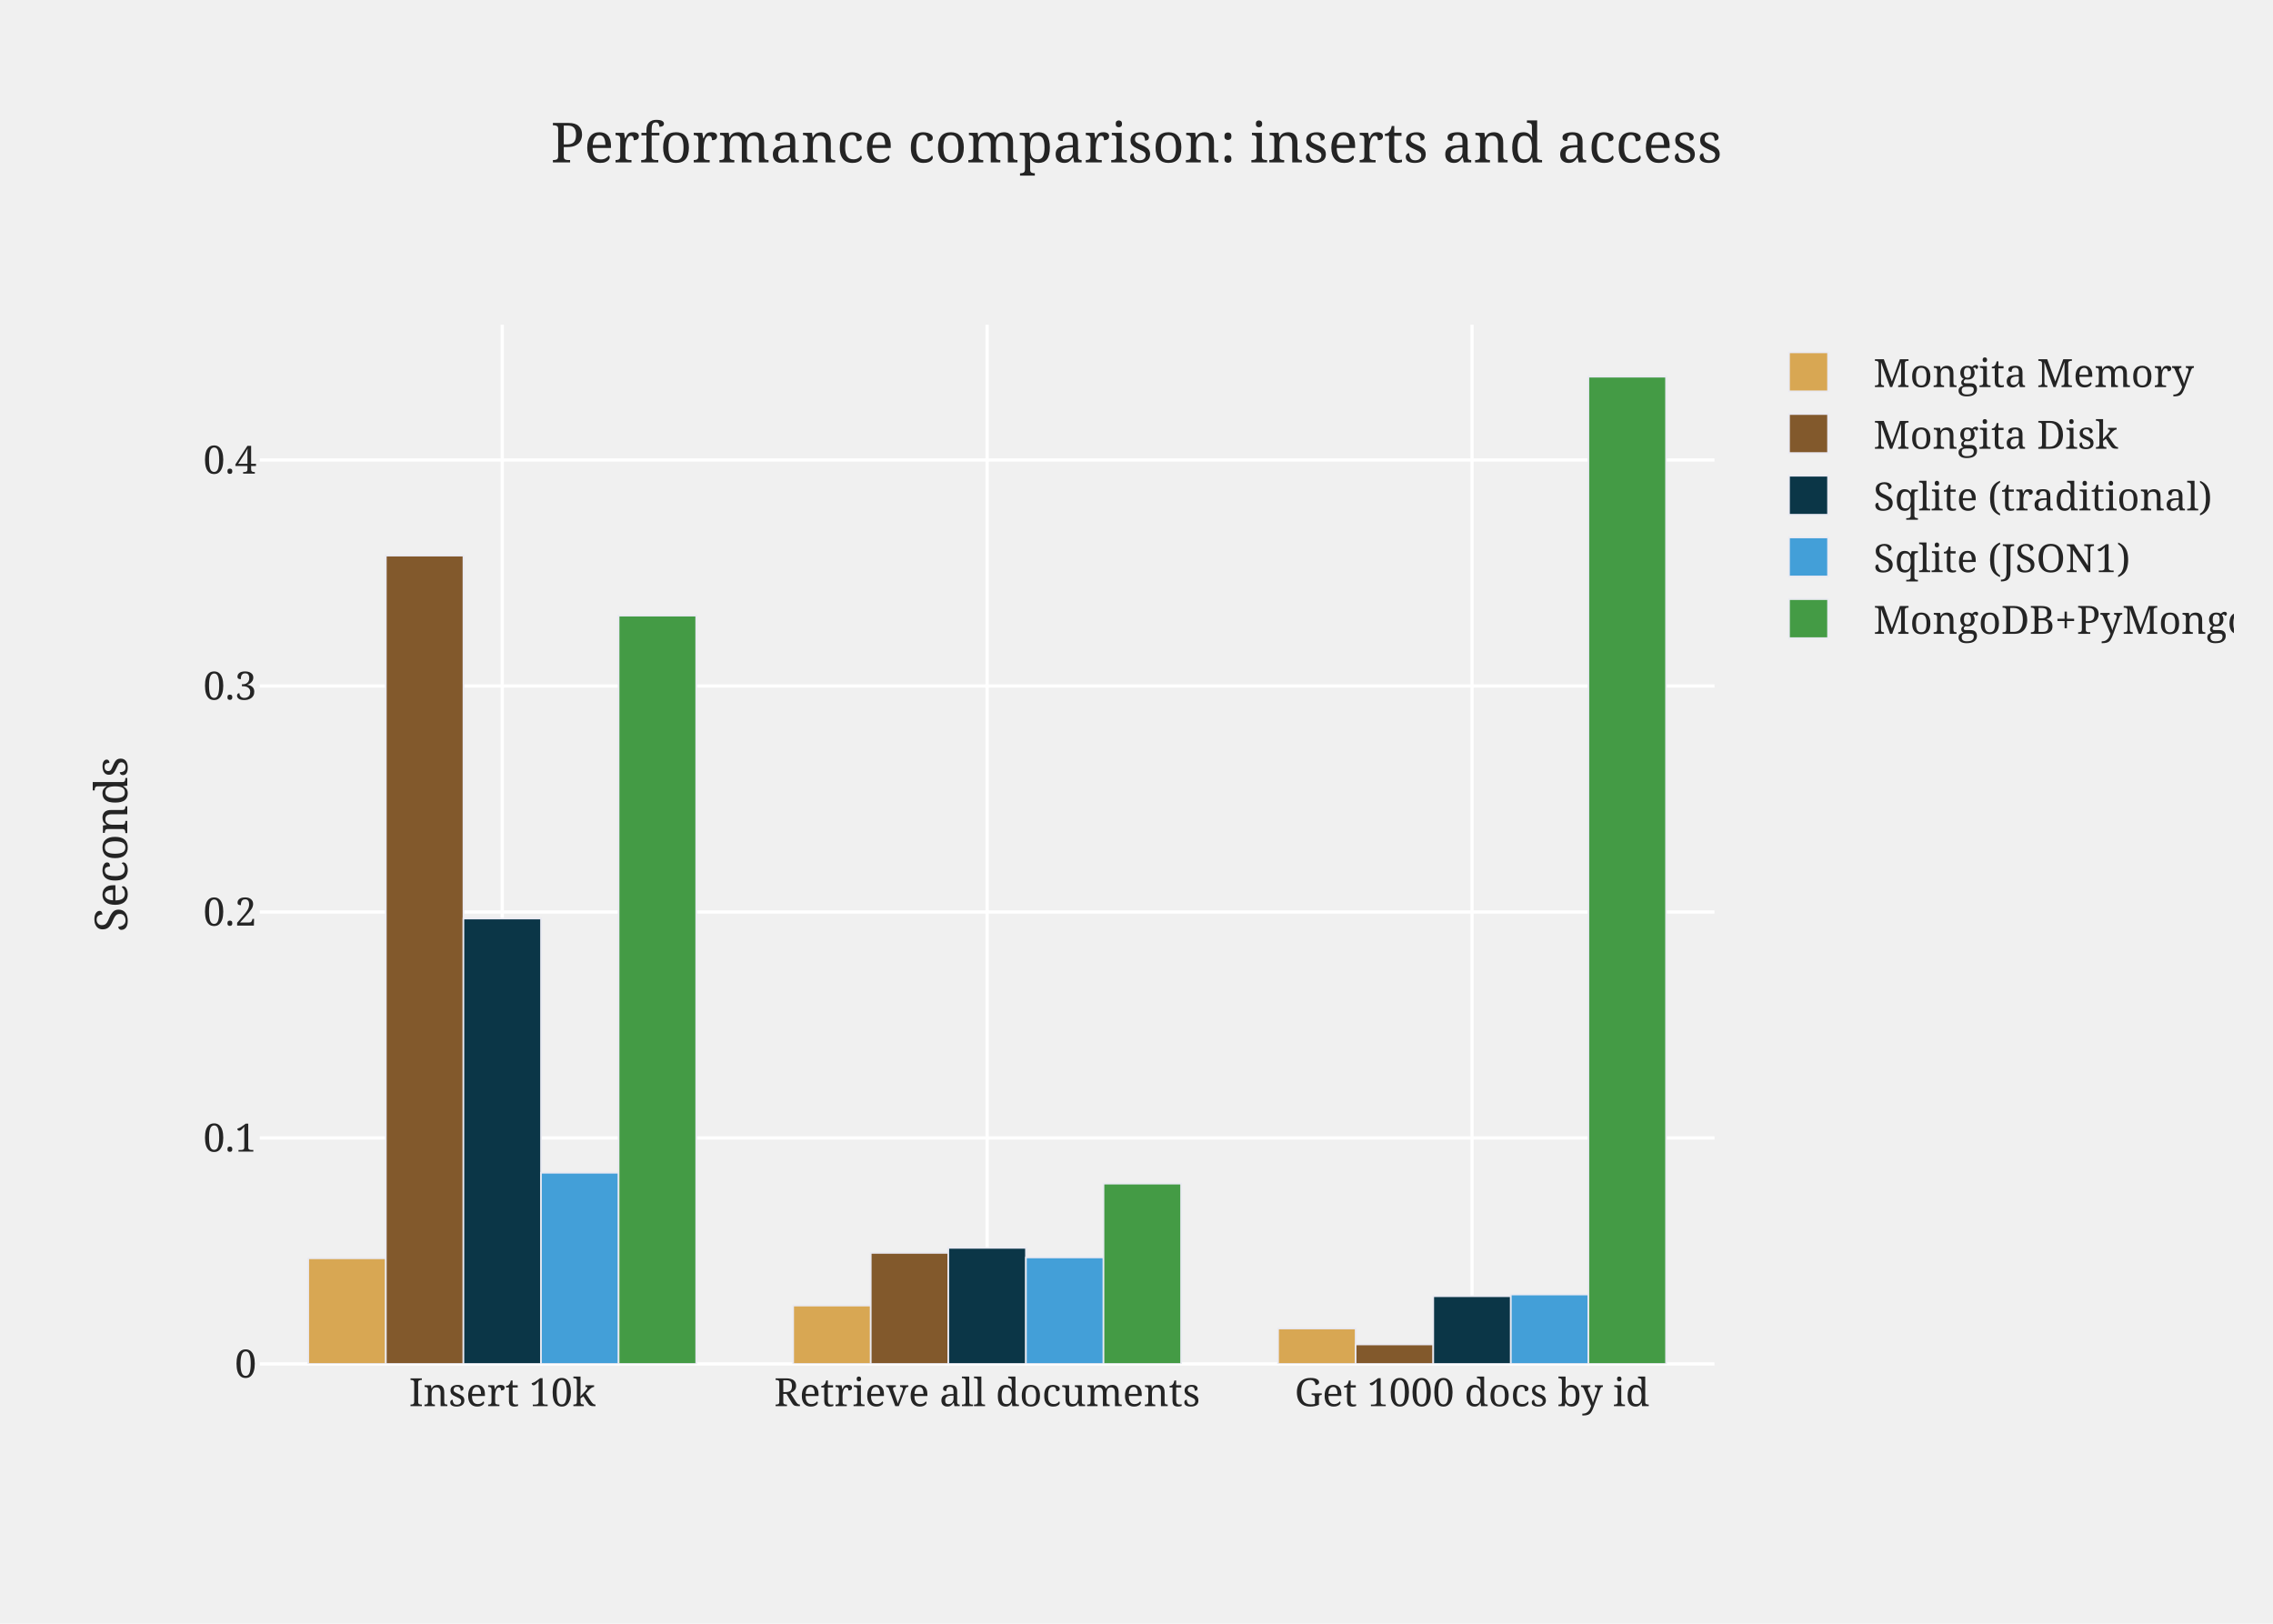
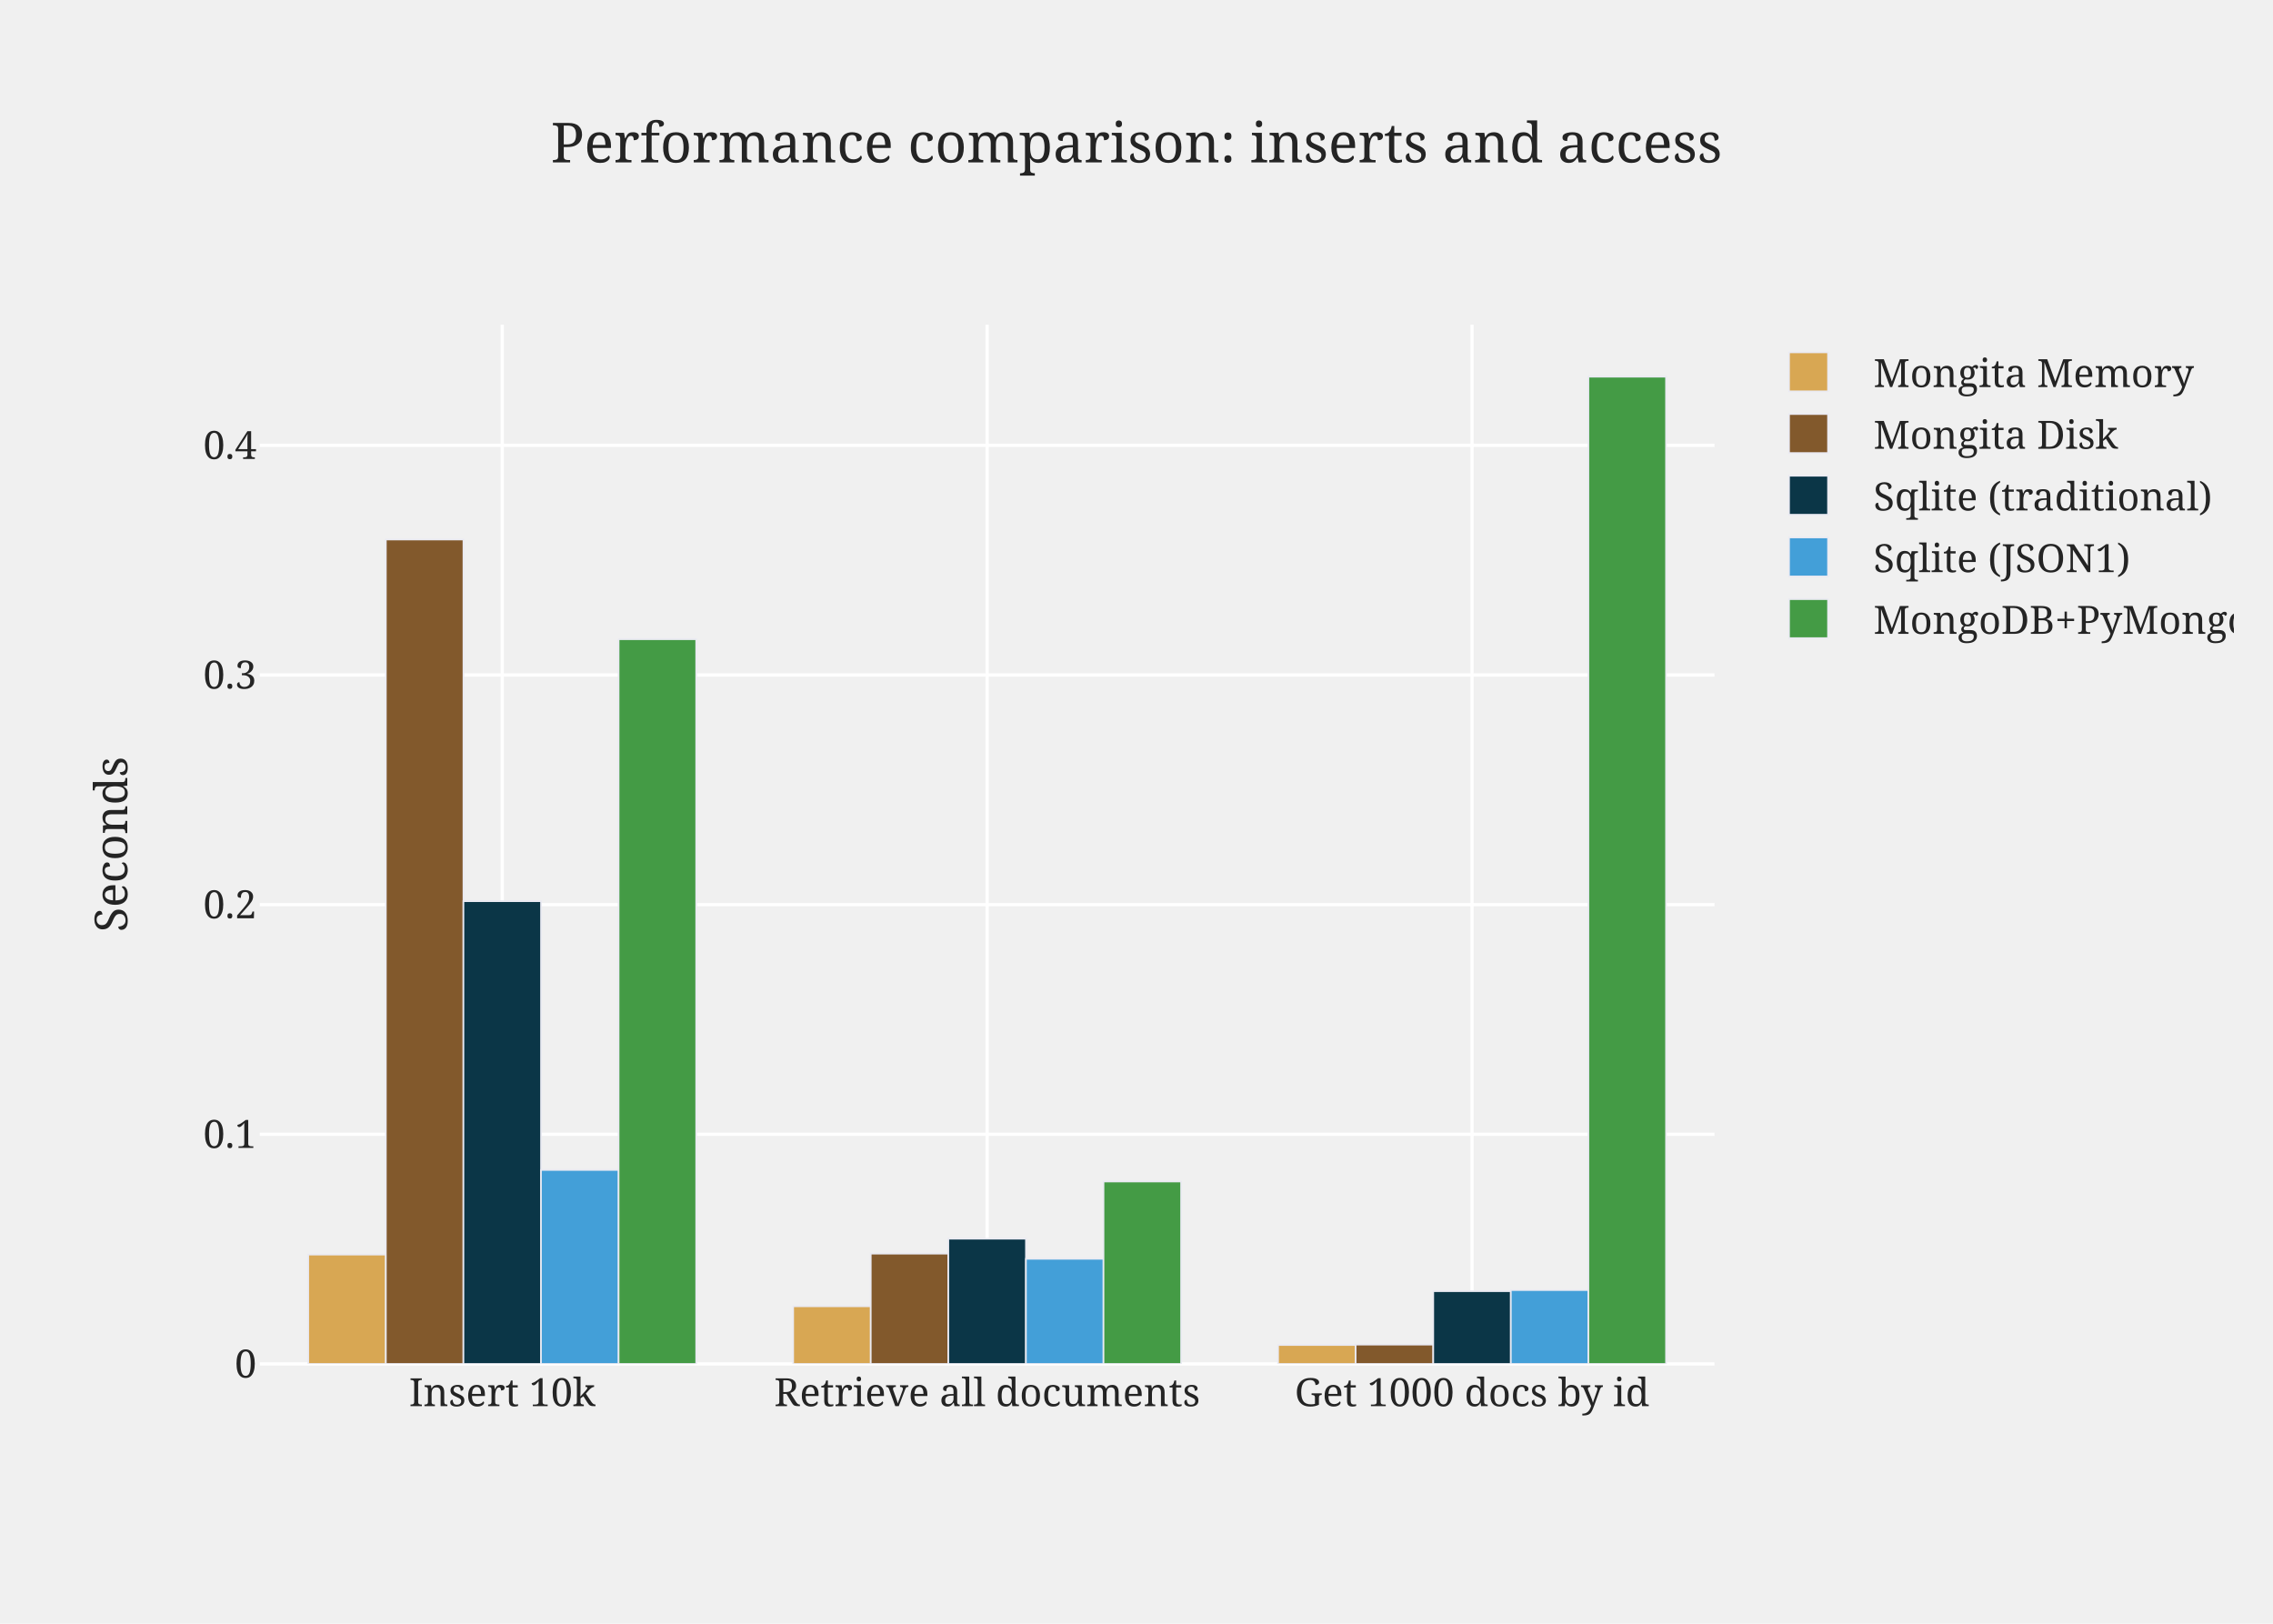
<svg xmlns="http://www.w3.org/2000/svg" class="main-svg" width="700" height="500" style="" viewBox="0 0 700 500">
  <rect x="0" y="0" width="700" height="500" style="fill: rgb(240, 240, 240); fill-opacity: 1;" />
-   <defs id="defs-fd568b">
+   <defs id="defs-b557fc">
    <g class="clips">
-       <clipPath id="clipfd568bxyplot" class="plotclip">
+       <clipPath id="clipb557fcxyplot" class="plotclip">
        <rect width="448" height="320" />
      </clipPath>
-       <clipPath class="axesclip" id="clipfd568bx">
+       <clipPath class="axesclip" id="clipb557fcx">
        <rect x="80" y="0" width="448" height="500" />
      </clipPath>
-       <clipPath class="axesclip" id="clipfd568by">
+       <clipPath class="axesclip" id="clipb557fcy">
        <rect x="0" y="100" width="700" height="320" />
      </clipPath>
-       <clipPath class="axesclip" id="clipfd568bxy">
+       <clipPath class="axesclip" id="clipb557fcxy">
        <rect x="80" y="100" width="448" height="320" />
      </clipPath>
    </g>
    <g class="gradients" />
  </defs>
  <g class="bglayer" />
  <g class="layer-below">
    <g class="imagelayer" />
    <g class="shapelayer" />
  </g>
  <g class="cartesianlayer">
    <g class="subplot xy">
      <g class="layer-subplot">
        <g class="shapelayer" />
        <g class="imagelayer" />
      </g>
      <g class="gridlayer">
        <g class="x">
          <path class="xgrid crisp" transform="translate(154.67,0)" d="M0,100v320" style="stroke: rgb(255, 255, 255); stroke-opacity: 1; stroke-width: 1px;" />
          <path class="xgrid crisp" transform="translate(304,0)" d="M0,100v320" style="stroke: rgb(255, 255, 255); stroke-opacity: 1; stroke-width: 1px;" />
          <path class="xgrid crisp" transform="translate(453.33,0)" d="M0,100v320" style="stroke: rgb(255, 255, 255); stroke-opacity: 1; stroke-width: 1px;" />
        </g>
        <g class="y">
-           <path class="ygrid crisp" transform="translate(0,350.41)" d="M80,0h448" style="stroke: rgb(255, 255, 255); stroke-opacity: 1; stroke-width: 1px;" />
-           <path class="ygrid crisp" transform="translate(0,280.83)" d="M80,0h448" style="stroke: rgb(255, 255, 255); stroke-opacity: 1; stroke-width: 1px;" />
-           <path class="ygrid crisp" transform="translate(0,211.24)" d="M80,0h448" style="stroke: rgb(255, 255, 255); stroke-opacity: 1; stroke-width: 1px;" />
-           <path class="ygrid crisp" transform="translate(0,141.65)" d="M80,0h448" style="stroke: rgb(255, 255, 255); stroke-opacity: 1; stroke-width: 1px;" />
+           <path class="ygrid crisp" transform="translate(0,349.28)" d="M80,0h448" style="stroke: rgb(255, 255, 255); stroke-opacity: 1; stroke-width: 1px;" />
+           <path class="ygrid crisp" transform="translate(0,278.57)" d="M80,0h448" style="stroke: rgb(255, 255, 255); stroke-opacity: 1; stroke-width: 1px;" />
+           <path class="ygrid crisp" transform="translate(0,207.85)" d="M80,0h448" style="stroke: rgb(255, 255, 255); stroke-opacity: 1; stroke-width: 1px;" />
+           <path class="ygrid crisp" transform="translate(0,137.13)" d="M80,0h448" style="stroke: rgb(255, 255, 255); stroke-opacity: 1; stroke-width: 1px;" />
        </g>
      </g>
      <g class="zerolinelayer">
        <path class="yzl zl crisp" transform="translate(0,420)" d="M80,0h448" style="stroke: rgb(255, 255, 255); stroke-opacity: 1; stroke-width: 1px;" />
      </g>
      <path class="xlines-below" />
      <path class="ylines-below" />
      <g class="overlines-below" />
      <g class="xaxislayer-below" />
      <g class="yaxislayer-below" />
      <g class="overaxes-below" />
-       <g class="plot" transform="translate(80,100)" clip-path="url('#clipfd568bxyplot')">
+       <g class="plot" transform="translate(80,100)" clip-path="url('#clipb557fcxyplot')">
        <g class="barlayer mlayer">
          <g class="trace bars" style="opacity: 1;">
            <g class="points">
              <g class="point">
-                 <path d="M14.93,320V287.47H38.83V320Z" style="vector-effect: non-scaling-stroke; opacity: 1; stroke-width: 0.5px; fill: rgb(216, 167, 83); fill-opacity: 1; stroke: rgb(234, 234, 242); stroke-opacity: 1;" />
-               </g>
-               <g class="point">
-                 <path d="M164.27,320V302.03H188.16V320Z" style="vector-effect: non-scaling-stroke; opacity: 1; stroke-width: 0.5px; fill: rgb(216, 167, 83); fill-opacity: 1; stroke: rgb(234, 234, 242); stroke-opacity: 1;" />
-               </g>
-               <g class="point">
-                 <path d="M313.6,320V309.09H337.49V320Z" style="vector-effect: non-scaling-stroke; opacity: 1; stroke-width: 0.5px; fill: rgb(216, 167, 83); fill-opacity: 1; stroke: rgb(234, 234, 242); stroke-opacity: 1;" />
-               </g>
-             </g>
-           </g>
-           <g class="trace bars" style="opacity: 1;">
-             <g class="points">
-               <g class="point">
-                 <path d="M38.83,320V71.1H62.72V320Z" style="vector-effect: non-scaling-stroke; opacity: 1; stroke-width: 0.5px; fill: rgb(130, 89, 44); fill-opacity: 1; stroke: rgb(234, 234, 242); stroke-opacity: 1;" />
-               </g>
-               <g class="point">
-                 <path d="M188.16,320V285.81H212.05V320Z" style="vector-effect: non-scaling-stroke; opacity: 1; stroke-width: 0.5px; fill: rgb(130, 89, 44); fill-opacity: 1; stroke: rgb(234, 234, 242); stroke-opacity: 1;" />
-               </g>
-               <g class="point">
-                 <path d="M337.49,320V314H361.39V320Z" style="vector-effect: non-scaling-stroke; opacity: 1; stroke-width: 0.5px; fill: rgb(130, 89, 44); fill-opacity: 1; stroke: rgb(234, 234, 242); stroke-opacity: 1;" />
-               </g>
-             </g>
-           </g>
-           <g class="trace bars" style="opacity: 1;">
-             <g class="points">
-               <g class="point">
-                 <path d="M62.72,320V182.85H86.61V320Z" style="vector-effect: non-scaling-stroke; opacity: 1; stroke-width: 0.5px; fill: rgb(11, 54, 71); fill-opacity: 1; stroke: rgb(234, 234, 242); stroke-opacity: 1;" />
-               </g>
-               <g class="point">
-                 <path d="M212.05,320V284.26H235.95V320Z" style="vector-effect: non-scaling-stroke; opacity: 1; stroke-width: 0.5px; fill: rgb(11, 54, 71); fill-opacity: 1; stroke: rgb(234, 234, 242); stroke-opacity: 1;" />
-               </g>
-               <g class="point">
-                 <path d="M361.39,320V299.15H385.28V320Z" style="vector-effect: non-scaling-stroke; opacity: 1; stroke-width: 0.5px; fill: rgb(11, 54, 71); fill-opacity: 1; stroke: rgb(234, 234, 242); stroke-opacity: 1;" />
-               </g>
-             </g>
-           </g>
-           <g class="trace bars" style="opacity: 1;">
-             <g class="points">
-               <g class="point">
-                 <path d="M86.61,320V261.13H110.51V320Z" style="vector-effect: non-scaling-stroke; opacity: 1; stroke-width: 0.5px; fill: rgb(67, 159, 216); fill-opacity: 1; stroke: rgb(234, 234, 242); stroke-opacity: 1;" />
-               </g>
-               <g class="point">
-                 <path d="M235.95,320V287.21H259.84V320Z" style="vector-effect: non-scaling-stroke; opacity: 1; stroke-width: 0.5px; fill: rgb(67, 159, 216); fill-opacity: 1; stroke: rgb(234, 234, 242); stroke-opacity: 1;" />
-               </g>
-               <g class="point">
-                 <path d="M385.28,320V298.62H409.17V320Z" style="vector-effect: non-scaling-stroke; opacity: 1; stroke-width: 0.5px; fill: rgb(67, 159, 216); fill-opacity: 1; stroke: rgb(234, 234, 242); stroke-opacity: 1;" />
-               </g>
-             </g>
-           </g>
-           <g class="trace bars" style="opacity: 1;">
-             <g class="points">
-               <g class="point">
-                 <path d="M110.51,320V89.58H134.4V320Z" style="vector-effect: non-scaling-stroke; opacity: 1; stroke-width: 0.5px; fill: rgb(68, 155, 69); fill-opacity: 1; stroke: rgb(234, 234, 242); stroke-opacity: 1;" />
-               </g>
-               <g class="point">
-                 <path d="M259.84,320V264.48H283.73V320Z" style="vector-effect: non-scaling-stroke; opacity: 1; stroke-width: 0.5px; fill: rgb(68, 155, 69); fill-opacity: 1; stroke: rgb(234, 234, 242); stroke-opacity: 1;" />
+                 <path d="M14.93,320V286.33H38.83V320Z" style="vector-effect: non-scaling-stroke; opacity: 1; stroke-width: 0.5px; fill: rgb(216, 167, 83); fill-opacity: 1; stroke: rgb(234, 234, 242); stroke-opacity: 1;" />
+               </g>
+               <g class="point">
+                 <path d="M164.27,320V302.25H188.16V320Z" style="vector-effect: non-scaling-stroke; opacity: 1; stroke-width: 0.5px; fill: rgb(216, 167, 83); fill-opacity: 1; stroke: rgb(234, 234, 242); stroke-opacity: 1;" />
+               </g>
+               <g class="point">
+                 <path d="M313.6,320V314.17H337.49V320Z" style="vector-effect: non-scaling-stroke; opacity: 1; stroke-width: 0.5px; fill: rgb(216, 167, 83); fill-opacity: 1; stroke: rgb(234, 234, 242); stroke-opacity: 1;" />
+               </g>
+             </g>
+           </g>
+           <g class="trace bars" style="opacity: 1;">
+             <g class="points">
+               <g class="point">
+                 <path d="M38.83,320V66.14H62.72V320Z" style="vector-effect: non-scaling-stroke; opacity: 1; stroke-width: 0.5px; fill: rgb(130, 89, 44); fill-opacity: 1; stroke: rgb(234, 234, 242); stroke-opacity: 1;" />
+               </g>
+               <g class="point">
+                 <path d="M188.16,320V286.04H212.05V320Z" style="vector-effect: non-scaling-stroke; opacity: 1; stroke-width: 0.5px; fill: rgb(130, 89, 44); fill-opacity: 1; stroke: rgb(234, 234, 242); stroke-opacity: 1;" />
+               </g>
+               <g class="point">
+                 <path d="M337.49,320V314.05H361.39V320Z" style="vector-effect: non-scaling-stroke; opacity: 1; stroke-width: 0.5px; fill: rgb(130, 89, 44); fill-opacity: 1; stroke: rgb(234, 234, 242); stroke-opacity: 1;" />
+               </g>
+             </g>
+           </g>
+           <g class="trace bars" style="opacity: 1;">
+             <g class="points">
+               <g class="point">
+                 <path d="M62.72,320V177.51H86.61V320Z" style="vector-effect: non-scaling-stroke; opacity: 1; stroke-width: 0.5px; fill: rgb(11, 54, 71); fill-opacity: 1; stroke: rgb(234, 234, 242); stroke-opacity: 1;" />
+               </g>
+               <g class="point">
+                 <path d="M212.05,320V281.44H235.95V320Z" style="vector-effect: non-scaling-stroke; opacity: 1; stroke-width: 0.5px; fill: rgb(11, 54, 71); fill-opacity: 1; stroke: rgb(234, 234, 242); stroke-opacity: 1;" />
+               </g>
+               <g class="point">
+                 <path d="M361.39,320V297.6H385.28V320Z" style="vector-effect: non-scaling-stroke; opacity: 1; stroke-width: 0.5px; fill: rgb(11, 54, 71); fill-opacity: 1; stroke: rgb(234, 234, 242); stroke-opacity: 1;" />
+               </g>
+             </g>
+           </g>
+           <g class="trace bars" style="opacity: 1;">
+             <g class="points">
+               <g class="point">
+                 <path d="M86.61,320V260.27H110.51V320Z" style="vector-effect: non-scaling-stroke; opacity: 1; stroke-width: 0.5px; fill: rgb(67, 159, 216); fill-opacity: 1; stroke: rgb(234, 234, 242); stroke-opacity: 1;" />
+               </g>
+               <g class="point">
+                 <path d="M235.95,320V287.63H259.84V320Z" style="vector-effect: non-scaling-stroke; opacity: 1; stroke-width: 0.5px; fill: rgb(67, 159, 216); fill-opacity: 1; stroke: rgb(234, 234, 242); stroke-opacity: 1;" />
+               </g>
+               <g class="point">
+                 <path d="M385.28,320V297.26H409.17V320Z" style="vector-effect: non-scaling-stroke; opacity: 1; stroke-width: 0.5px; fill: rgb(67, 159, 216); fill-opacity: 1; stroke: rgb(234, 234, 242); stroke-opacity: 1;" />
+               </g>
+             </g>
+           </g>
+           <g class="trace bars" style="opacity: 1;">
+             <g class="points">
+               <g class="point">
+                 <path d="M110.51,320V96.84H134.4V320Z" style="vector-effect: non-scaling-stroke; opacity: 1; stroke-width: 0.5px; fill: rgb(68, 155, 69); fill-opacity: 1; stroke: rgb(234, 234, 242); stroke-opacity: 1;" />
+               </g>
+               <g class="point">
+                 <path d="M259.84,320V263.83H283.73V320Z" style="vector-effect: non-scaling-stroke; opacity: 1; stroke-width: 0.5px; fill: rgb(68, 155, 69); fill-opacity: 1; stroke: rgb(234, 234, 242); stroke-opacity: 1;" />
              </g>
              <g class="point">
                <path d="M409.17,320V16H433.07V320Z" style="vector-effect: non-scaling-stroke; opacity: 1; stroke-width: 0.5px; fill: rgb(68, 155, 69); fill-opacity: 1; stroke: rgb(234, 234, 242); stroke-opacity: 1;" />
              </g>
            </g>
          </g>
        </g>
      </g>
      <g class="overplot" />
      <path class="xlines-above crisp" style="fill: none;" d="M0,0" />
      <path class="ylines-above crisp" style="fill: none;" d="M0,0" />
      <g class="overlines-above" />
      <g class="xaxislayer-above">
        <g class="xtick">
          <text text-anchor="middle" x="0" y="433" transform="translate(154.67,0)" style="font-family: Garamond; font-size: 12px; fill: rgb(36, 36, 36); fill-opacity: 1; white-space: pre;">Insert 10k</text>
        </g>
        <g class="xtick">
          <text text-anchor="middle" x="0" y="433" transform="translate(304,0)" style="font-family: Garamond; font-size: 12px; fill: rgb(36, 36, 36); fill-opacity: 1; white-space: pre;">Retrieve all documents</text>
        </g>
        <g class="xtick">
          <text text-anchor="middle" x="0" y="433" transform="translate(453.33,0)" style="font-family: Garamond; font-size: 12px; fill: rgb(36, 36, 36); fill-opacity: 1; white-space: pre;">Get 1000 docs by id</text>
        </g>
      </g>
      <g class="yaxislayer-above">
        <g class="ytick">
          <text text-anchor="end" x="79" y="4.2" transform="translate(0,420)" style="font-family: Garamond; font-size: 12px; fill: rgb(36, 36, 36); fill-opacity: 1; white-space: pre;">0</text>
        </g>
        <g class="ytick">
-           <text text-anchor="end" x="79" y="4.2" transform="translate(0,350.41)" style="font-family: Garamond; font-size: 12px; fill: rgb(36, 36, 36); fill-opacity: 1; white-space: pre;">0.1</text>
-         </g>
-         <g class="ytick">
-           <text text-anchor="end" x="79" y="4.2" transform="translate(0,280.83)" style="font-family: Garamond; font-size: 12px; fill: rgb(36, 36, 36); fill-opacity: 1; white-space: pre;">0.2</text>
-         </g>
-         <g class="ytick">
-           <text text-anchor="end" x="79" y="4.2" transform="translate(0,211.24)" style="font-family: Garamond; font-size: 12px; fill: rgb(36, 36, 36); fill-opacity: 1; white-space: pre;">0.3</text>
-         </g>
-         <g class="ytick">
-           <text text-anchor="end" x="79" y="4.2" transform="translate(0,141.65)" style="font-family: Garamond; font-size: 12px; fill: rgb(36, 36, 36); fill-opacity: 1; white-space: pre;">0.4</text>
+           <text text-anchor="end" x="79" y="4.2" transform="translate(0,349.28)" style="font-family: Garamond; font-size: 12px; fill: rgb(36, 36, 36); fill-opacity: 1; white-space: pre;">0.1</text>
+         </g>
+         <g class="ytick">
+           <text text-anchor="end" x="79" y="4.2" transform="translate(0,278.57)" style="font-family: Garamond; font-size: 12px; fill: rgb(36, 36, 36); fill-opacity: 1; white-space: pre;">0.2</text>
+         </g>
+         <g class="ytick">
+           <text text-anchor="end" x="79" y="4.2" transform="translate(0,207.85)" style="font-family: Garamond; font-size: 12px; fill: rgb(36, 36, 36); fill-opacity: 1; white-space: pre;">0.3</text>
+         </g>
+         <g class="ytick">
+           <text text-anchor="end" x="79" y="4.2" transform="translate(0,137.13)" style="font-family: Garamond; font-size: 12px; fill: rgb(36, 36, 36); fill-opacity: 1; white-space: pre;">0.4</text>
        </g>
      </g>
      <g class="overaxes-above" />
    </g>
  </g>
  <g class="polarlayer" />
  <g class="ternarylayer" />
  <g class="geolayer" />
  <g class="funnelarealayer" />
  <g class="pielayer" />
  <g class="treemaplayer" />
  <g class="sunburstlayer" />
  <g class="glimages" />
-   <defs id="topdefs-fd568b">
+   <defs id="topdefs-b557fc">
    <g class="clips" />
-     <clipPath id="legendfd568b">
+     <clipPath id="legendb557fc">
      <rect width="151" height="105" x="0" y="0" />
    </clipPath>
  </defs>
  <g class="layer-above">
    <g class="imagelayer" />
    <g class="shapelayer" />
  </g>
  <g class="infolayer">
    <g class="legend" pointer-events="all" transform="translate(536.96,100)">
      <rect class="bg" shape-rendering="crispEdges" style="stroke: rgb(68, 68, 68); stroke-opacity: 1; fill: rgb(240, 240, 240); fill-opacity: 1; stroke-width: 0px;" width="151" height="105" x="0" y="0" />
-       <g class="scrollbox" transform="" clip-path="url('#legendfd568b')">
+       <g class="scrollbox" transform="" clip-path="url('#legendb557fc')">
        <g class="groups">
          <g class="traces" style="opacity: 1;" transform="translate(0,14.5)">
            <text class="legendtext" text-anchor="start" x="40" y="4.68" style="font-family: Garamond; font-size: 12px; fill: rgb(36, 36, 36); fill-opacity: 1; white-space: pre;">Mongita Memory</text>
            <g class="layers" style="opacity: 1;">
              <g class="legendfill" />
              <g class="legendlines" />
              <g class="legendsymbols">
                <g class="legendpoints">
                  <path class="legendundefined" d="M6,6H-6V-6H6Z" transform="translate(20,0)" style="stroke-width: 0.5px; fill: rgb(216, 167, 83); fill-opacity: 1; stroke: rgb(234, 234, 242); stroke-opacity: 1;" />
                </g>
              </g>
            </g>
            <rect class="legendtoggle" x="0" y="-9.5" width="145.453" height="19" style="fill: rgb(0, 0, 0); fill-opacity: 0;" />
          </g>
          <g class="traces" style="opacity: 1;" transform="translate(0,33.5)">
            <text class="legendtext" text-anchor="start" x="40" y="4.68" style="font-family: Garamond; font-size: 12px; fill: rgb(36, 36, 36); fill-opacity: 1; white-space: pre;">Mongita Disk</text>
            <g class="layers" style="opacity: 1;">
              <g class="legendfill" />
              <g class="legendlines" />
              <g class="legendsymbols">
                <g class="legendpoints">
                  <path class="legendundefined" d="M6,6H-6V-6H6Z" transform="translate(20,0)" style="stroke-width: 0.5px; fill: rgb(130, 89, 44); fill-opacity: 1; stroke: rgb(234, 234, 242); stroke-opacity: 1;" />
                </g>
              </g>
            </g>
            <rect class="legendtoggle" x="0" y="-9.5" width="145.453" height="19" style="fill: rgb(0, 0, 0); fill-opacity: 0;" />
          </g>
          <g class="traces" style="opacity: 1;" transform="translate(0,52.5)">
            <text class="legendtext" text-anchor="start" x="40" y="4.68" style="font-family: Garamond; font-size: 12px; fill: rgb(36, 36, 36); fill-opacity: 1; white-space: pre;">Sqlite (traditional)</text>
            <g class="layers" style="opacity: 1;">
              <g class="legendfill" />
              <g class="legendlines" />
              <g class="legendsymbols">
                <g class="legendpoints">
                  <path class="legendundefined" d="M6,6H-6V-6H6Z" transform="translate(20,0)" style="stroke-width: 0.5px; fill: rgb(11, 54, 71); fill-opacity: 1; stroke: rgb(234, 234, 242); stroke-opacity: 1;" />
                </g>
              </g>
            </g>
            <rect class="legendtoggle" x="0" y="-9.5" width="145.453" height="19" style="fill: rgb(0, 0, 0); fill-opacity: 0;" />
          </g>
          <g class="traces" style="opacity: 1;" transform="translate(0,71.5)">
            <text class="legendtext" text-anchor="start" x="40" y="4.68" style="font-family: Garamond; font-size: 12px; fill: rgb(36, 36, 36); fill-opacity: 1; white-space: pre;">Sqlite (JSON1)</text>
            <g class="layers" style="opacity: 1;">
              <g class="legendfill" />
              <g class="legendlines" />
              <g class="legendsymbols">
                <g class="legendpoints">
                  <path class="legendundefined" d="M6,6H-6V-6H6Z" transform="translate(20,0)" style="stroke-width: 0.5px; fill: rgb(67, 159, 216); fill-opacity: 1; stroke: rgb(234, 234, 242); stroke-opacity: 1;" />
                </g>
              </g>
            </g>
            <rect class="legendtoggle" x="0" y="-9.5" width="145.453" height="19" style="fill: rgb(0, 0, 0); fill-opacity: 0;" />
          </g>
          <g class="traces" style="opacity: 1;" transform="translate(0,90.5)">
            <text class="legendtext" text-anchor="start" x="40" y="4.68" style="font-family: Garamond; font-size: 12px; fill: rgb(36, 36, 36); fill-opacity: 1; white-space: pre;">MongoDB+PyMongo</text>
            <g class="layers" style="opacity: 1;">
              <g class="legendfill" />
              <g class="legendlines" />
              <g class="legendsymbols">
                <g class="legendpoints">
                  <path class="legendundefined" d="M6,6H-6V-6H6Z" transform="translate(20,0)" style="stroke-width: 0.5px; fill: rgb(68, 155, 69); fill-opacity: 1; stroke: rgb(234, 234, 242); stroke-opacity: 1;" />
                </g>
              </g>
            </g>
            <rect class="legendtoggle" x="0" y="-9.5" width="145.453" height="19" style="fill: rgb(0, 0, 0); fill-opacity: 0;" />
          </g>
        </g>
      </g>
      <rect class="scrollbar" rx="20" ry="3" width="0" height="0" style="fill: rgb(128, 139, 164); fill-opacity: 1;" x="0" y="0" />
    </g>
    <g class="g-gtitle">
      <text class="gtitle" x="350" y="50" text-anchor="middle" dy="0em" style="font-family: Garamond; font-size: 17px; fill: rgb(36, 36, 36); opacity: 1; font-weight: normal; white-space: pre;">Performance comparison: inserts and access</text>
    </g>
    <g class="g-xtitle" />
    <g class="g-ytitle">
      <text class="ytitle" transform="rotate(-90,39.2,260)" x="39.2" y="260" text-anchor="middle" style="font-family: Garamond; font-size: 14px; fill: rgb(36, 36, 36); opacity: 1; font-weight: normal; white-space: pre;">Seconds</text>
    </g>
  </g>
</svg>
